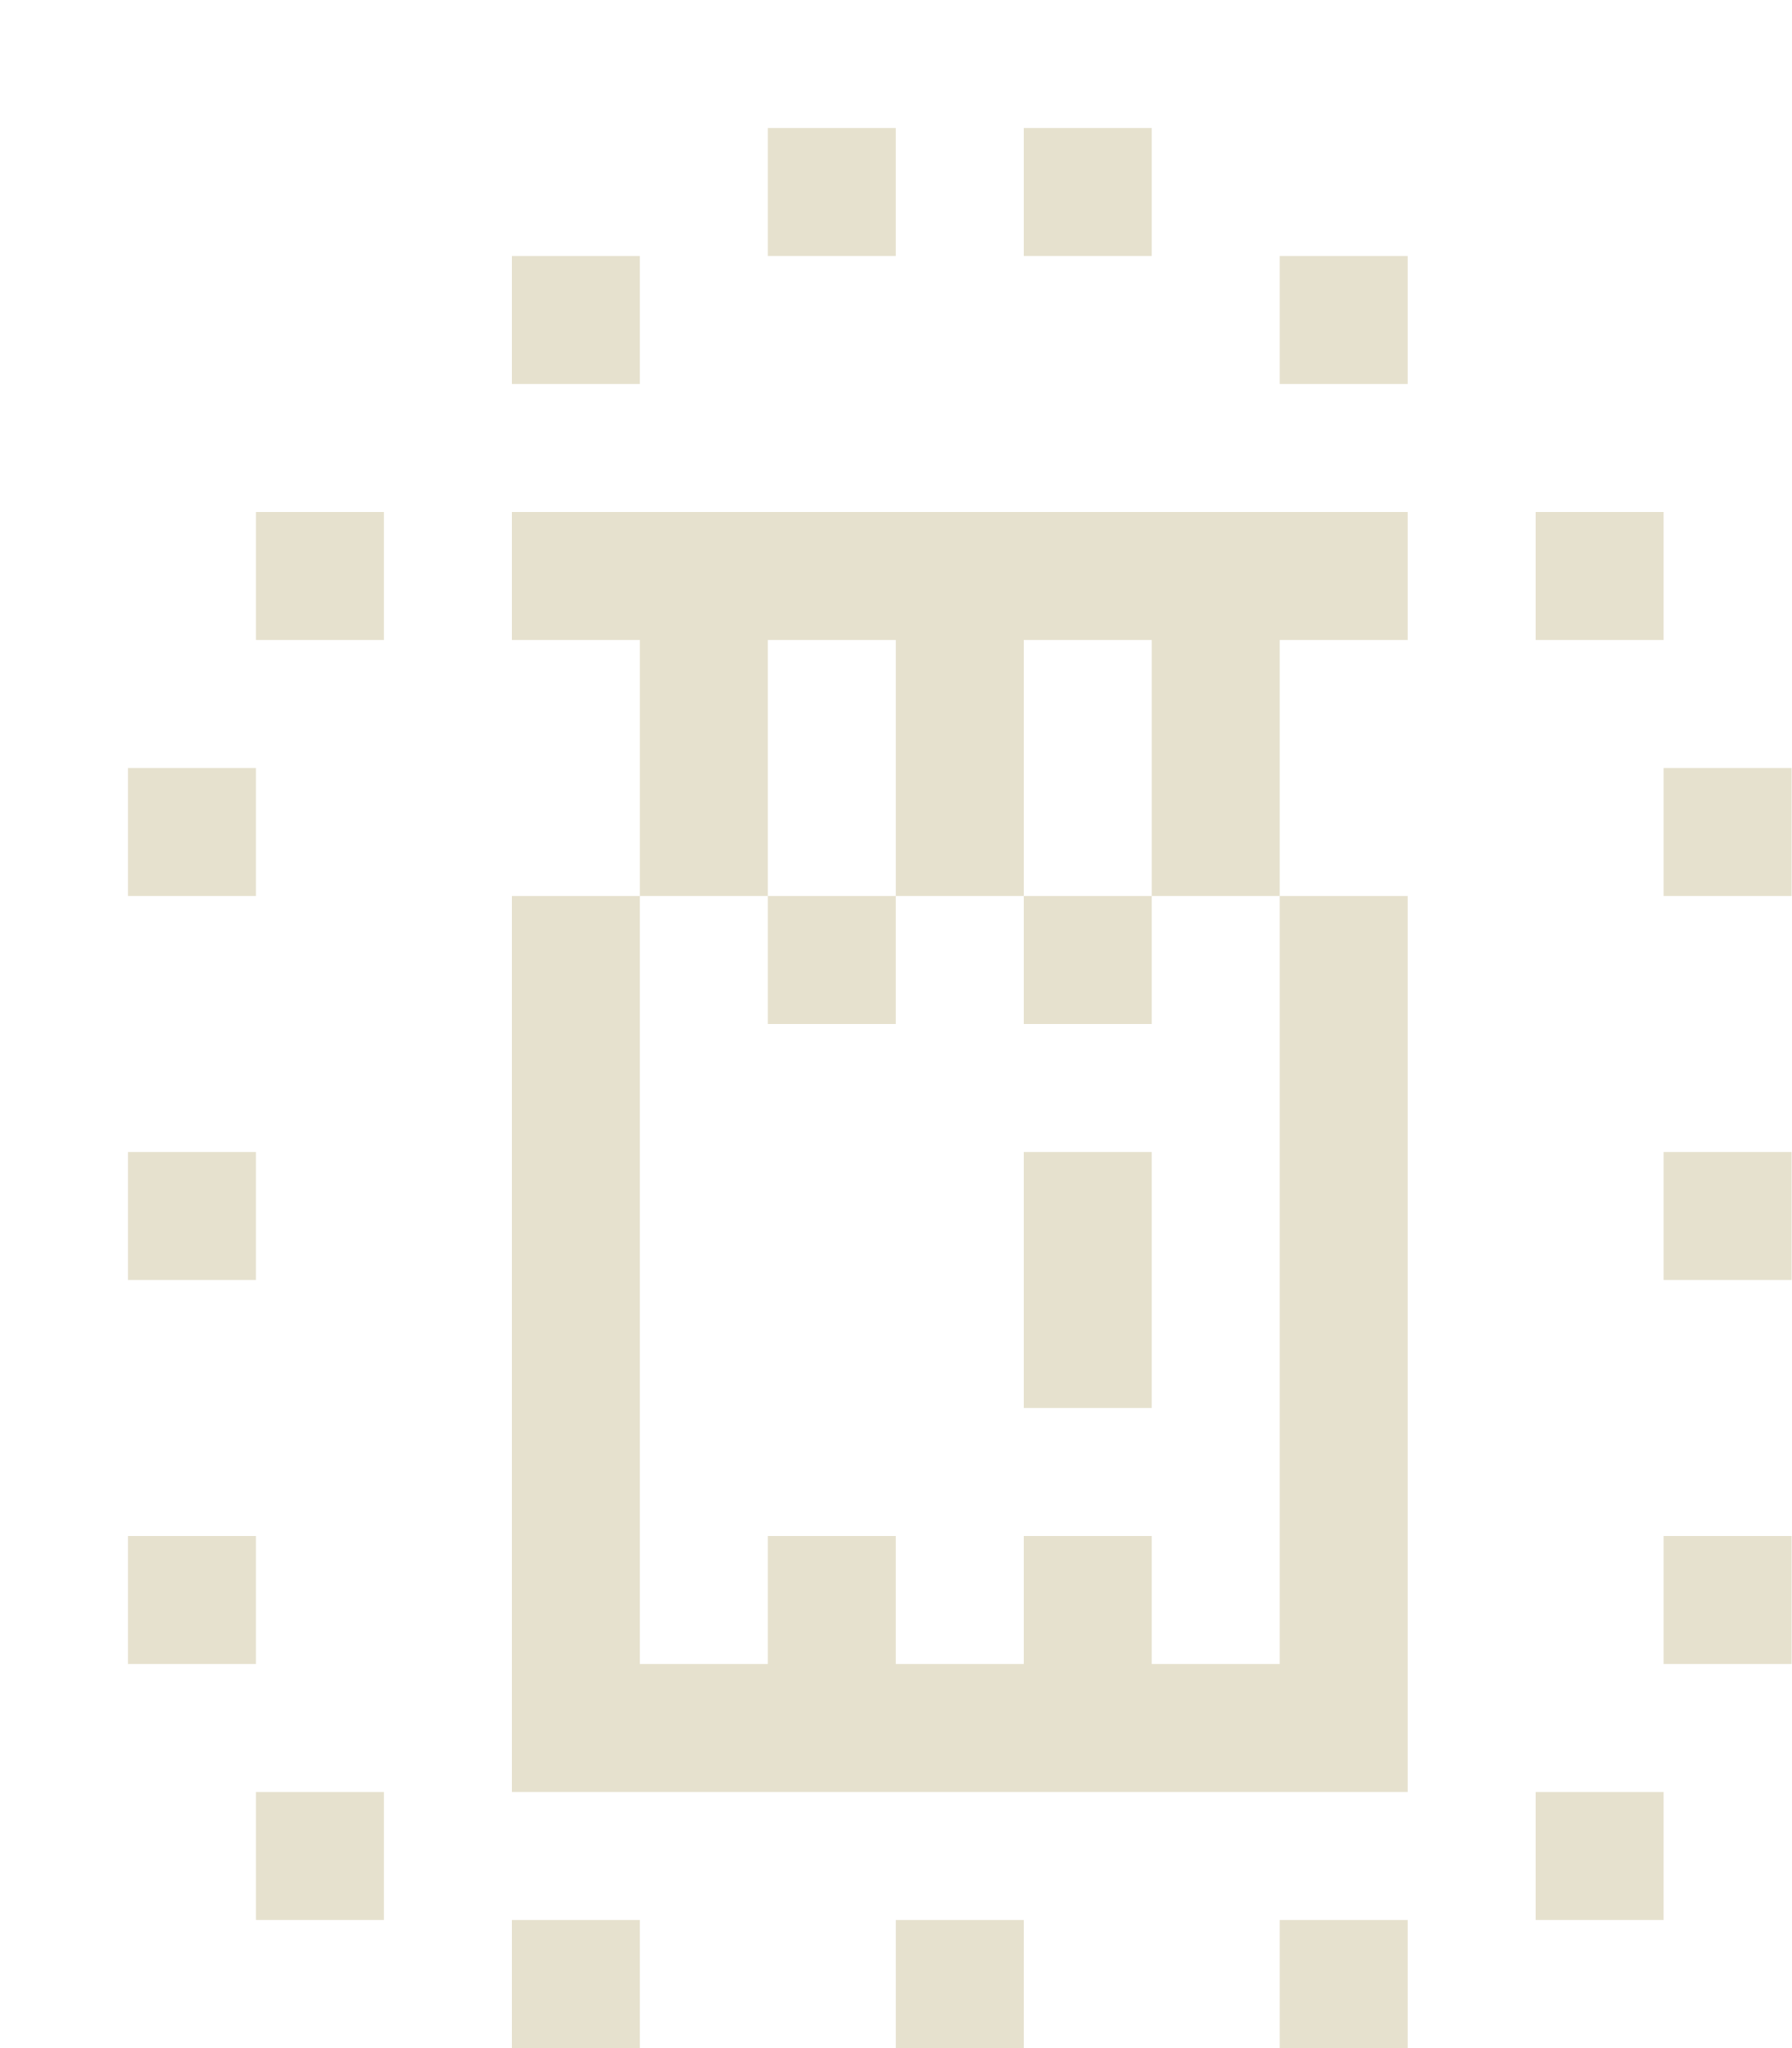
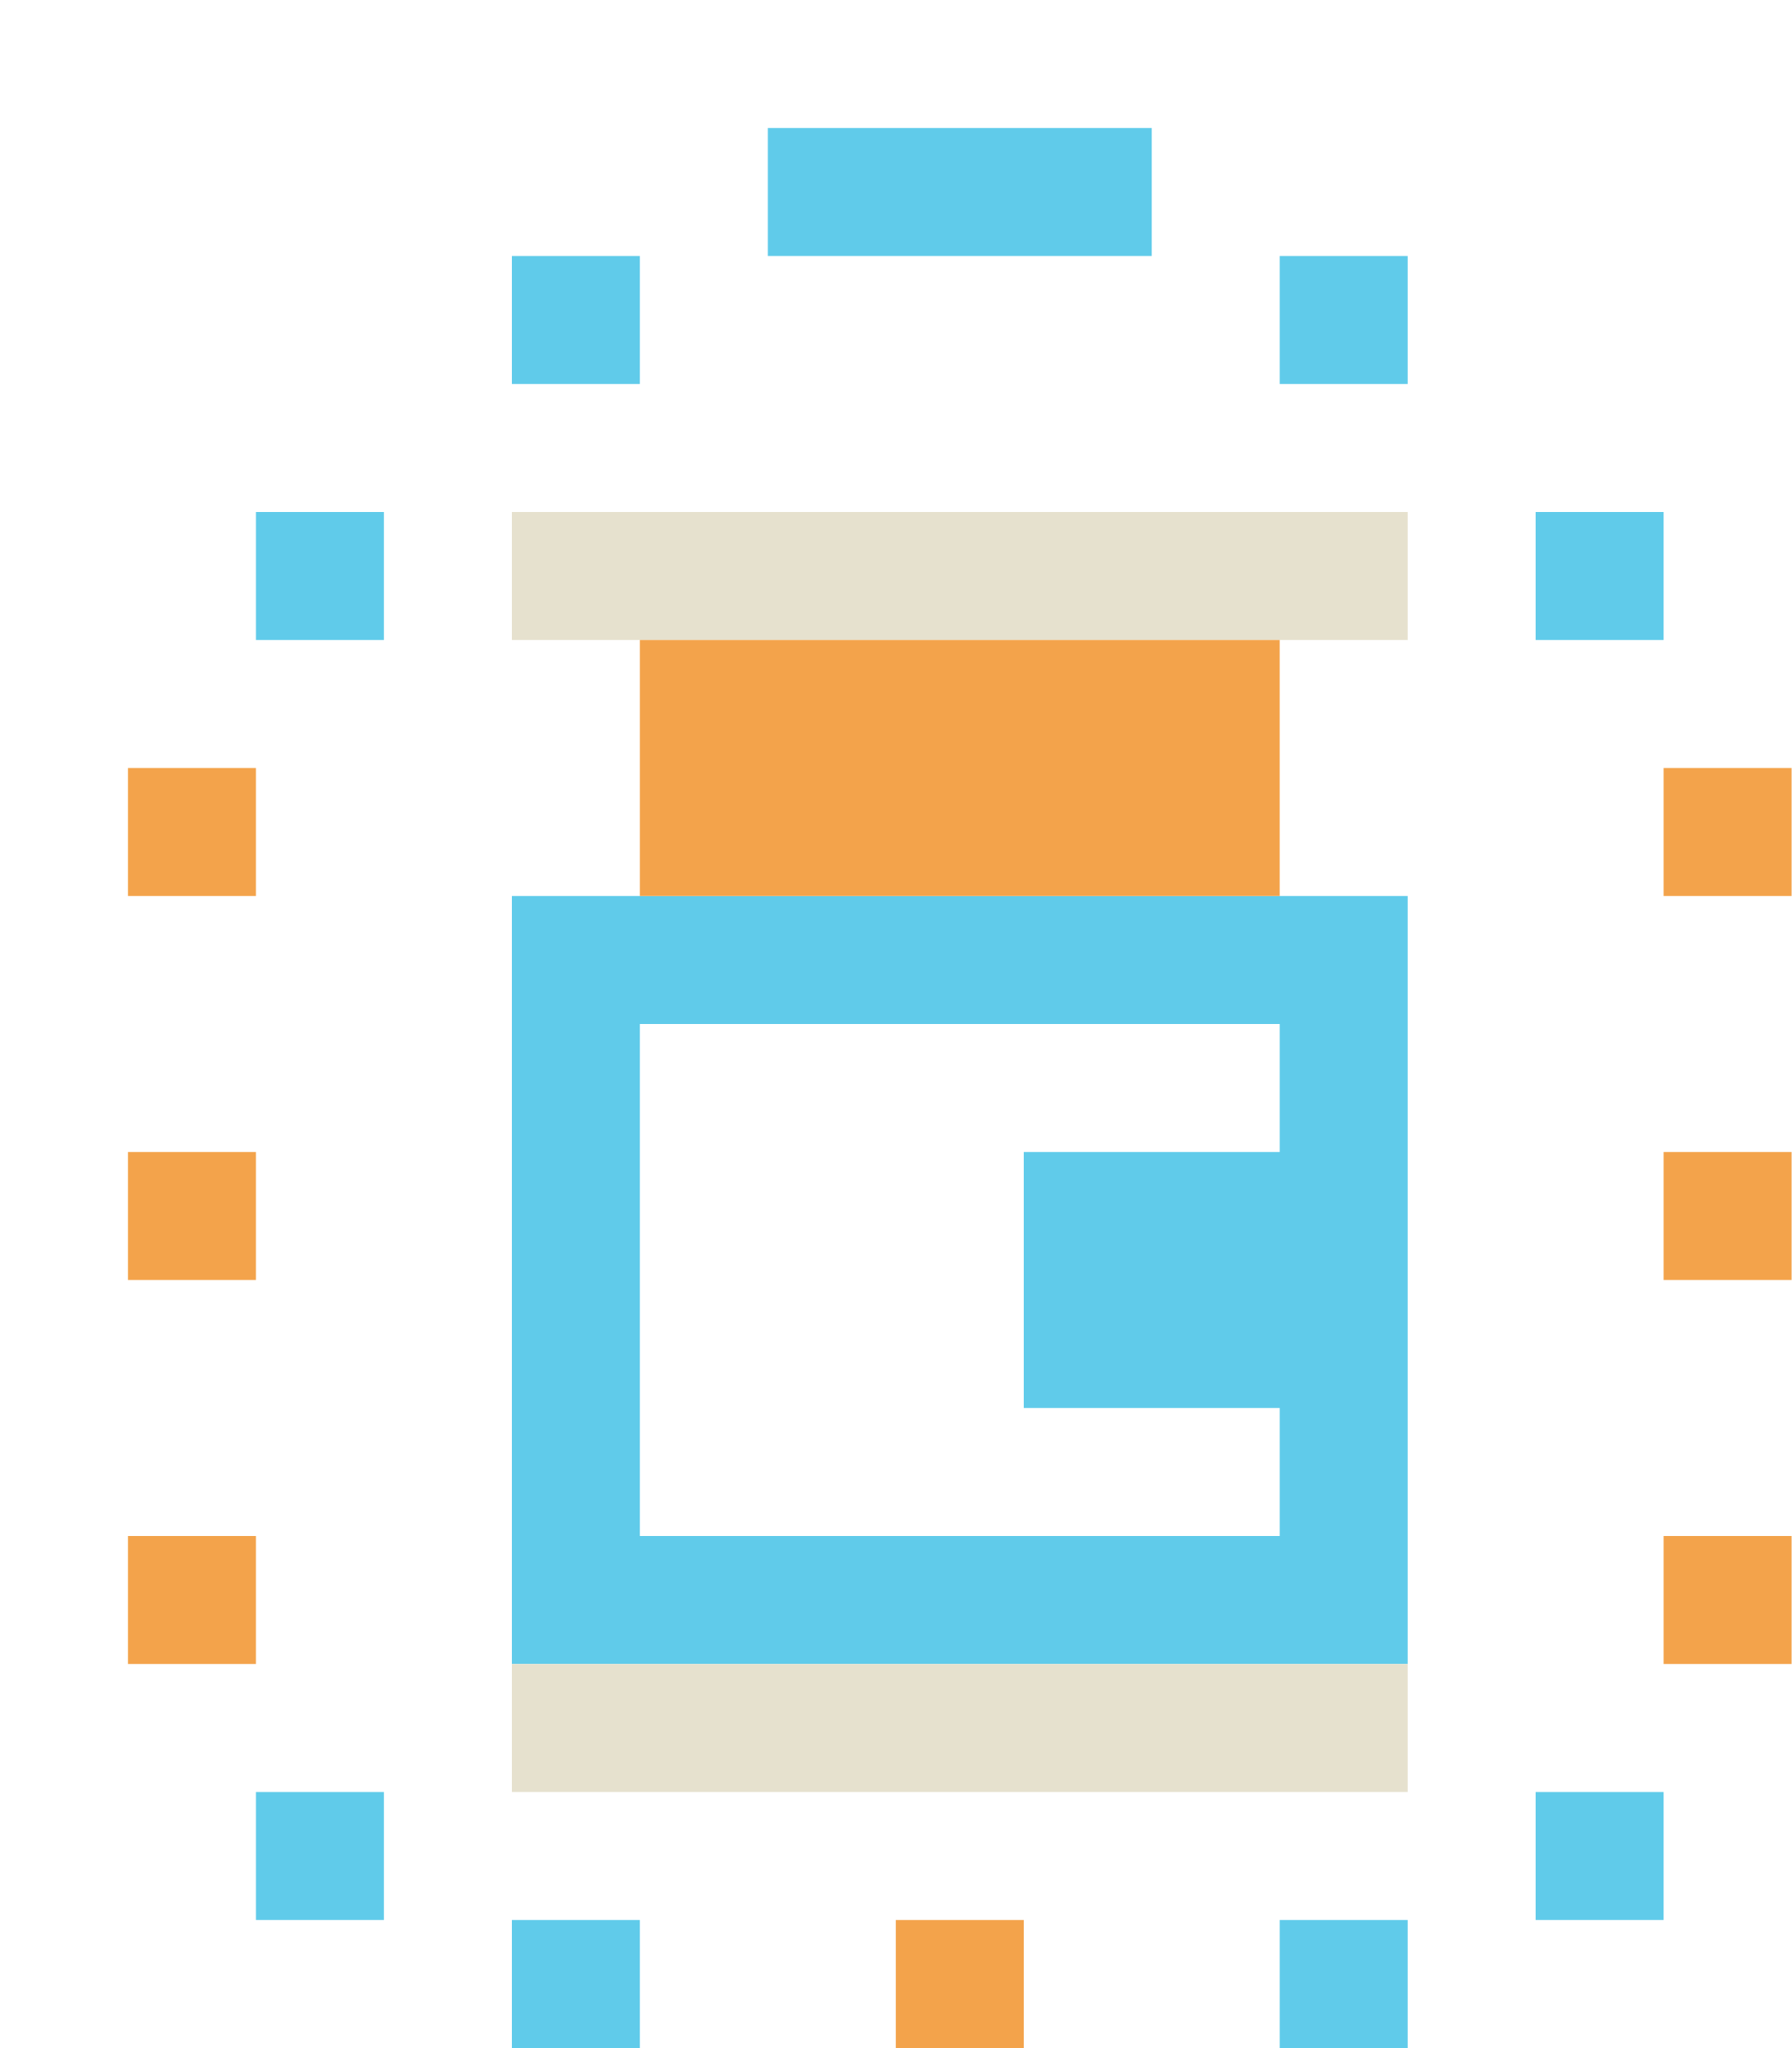
<svg xmlns="http://www.w3.org/2000/svg" viewBox="0 0 14 16">
-   <path fill="#e6e1ce" d="M6 1h1v1h-1zM8 1h1v1h-1zM4 2h1v1h-1zM10 2h1v1h-1zM2 4h1v1h-1zM4 4h7v1h-7zM12 4h1v1h-1zM5 5h1v1h-1zM7 5h1v1h-1zM9 5h1v1h-1zM1 6h1v1h-1zM5 6h1v1h-1zM7 6h1v1h-1zM9 6h1v1h-1zM13 6h1v1h-1zM4 7h1v1h-1zM6 7h1v1h-1zM8 7h1v1h-1zM10 7h1v1h-1zM4 8h1v1h-1zM10 8h1v1h-1zM1 9h1v1h-1zM4 9h1v1h-1zM8 9h1v1h-1zM10 9h1v1h-1zM13 9h1v1h-1zM4 10h1v1h-1zM8 10h1v1h-1zM10 10h1v1h-1zM4 11h1v1h-1zM10 11h1v1h-1zM1 12h1v1h-1zM4 12h1v1h-1zM6 12h1v1h-1zM8 12h1v1h-1zM10 12h1v1h-1zM13 12h1v1h-1zM4 13h7v1h-7zM2 14h1v1h-1zM12 14h1v1h-1zM4 15h1v1h-1zM7 15h1v1h-1zM10 15h1v1h-1z" />
+   <path fill="#60cbea" d="M6 1h3v1h-3zM4 2h1v1h-1zM10 2h1v1h-1zM2 4h1v1h-1zM12 4h1v1h-1zM4 7h7v1h-7zM4 8h1v1h-1zM10 8h1v1h-1zM4 9h1v1h-1zM8 9h3v1h-3zM4 10h1v1h-1zM8 10h3v1h-3zM4 11h1v1h-1zM10 11h1v1h-1zM4 12h7v1h-7zM2 14h1v1h-1zM12 14h1v1h-1zM4 15h1v1h-1zM10 15h1v1h-1z" />
+   <path fill="#e6e1ce" d="M4 4h7v1h-7zM4 13h7v1h-7z" />
+   <path fill="#f3a34b" d="M5 5h5v1h-5zM1 6h1v1h-1zM5 6h5v1h-5zM13 6h1v1h-1zM1 9h1v1h-1zM13 9h1v1h-1zM1 12h1v1h-1zM13 12h1v1h-1zM7 15h1v1h-1z" />
</svg>
